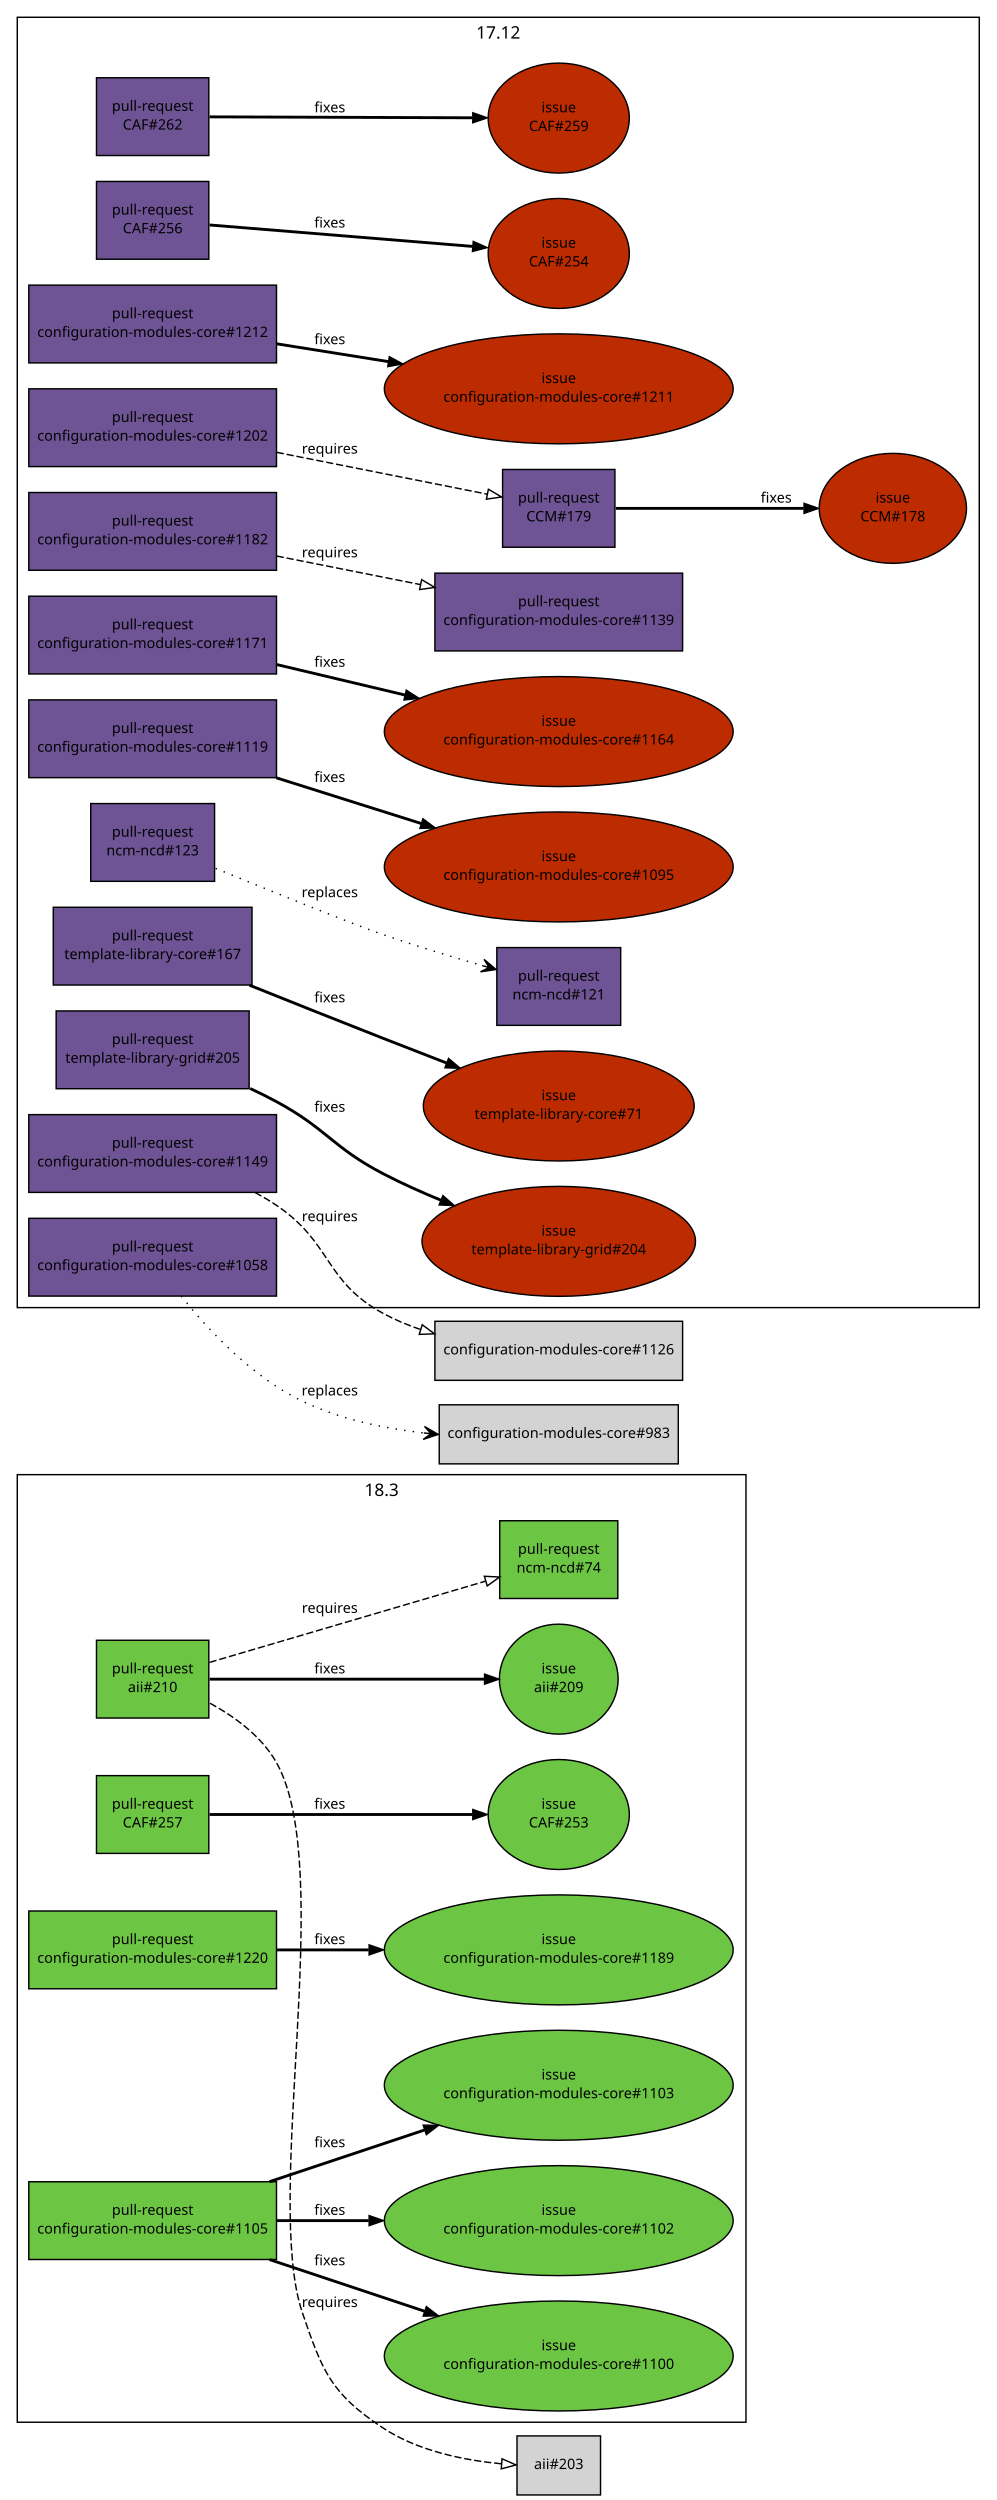
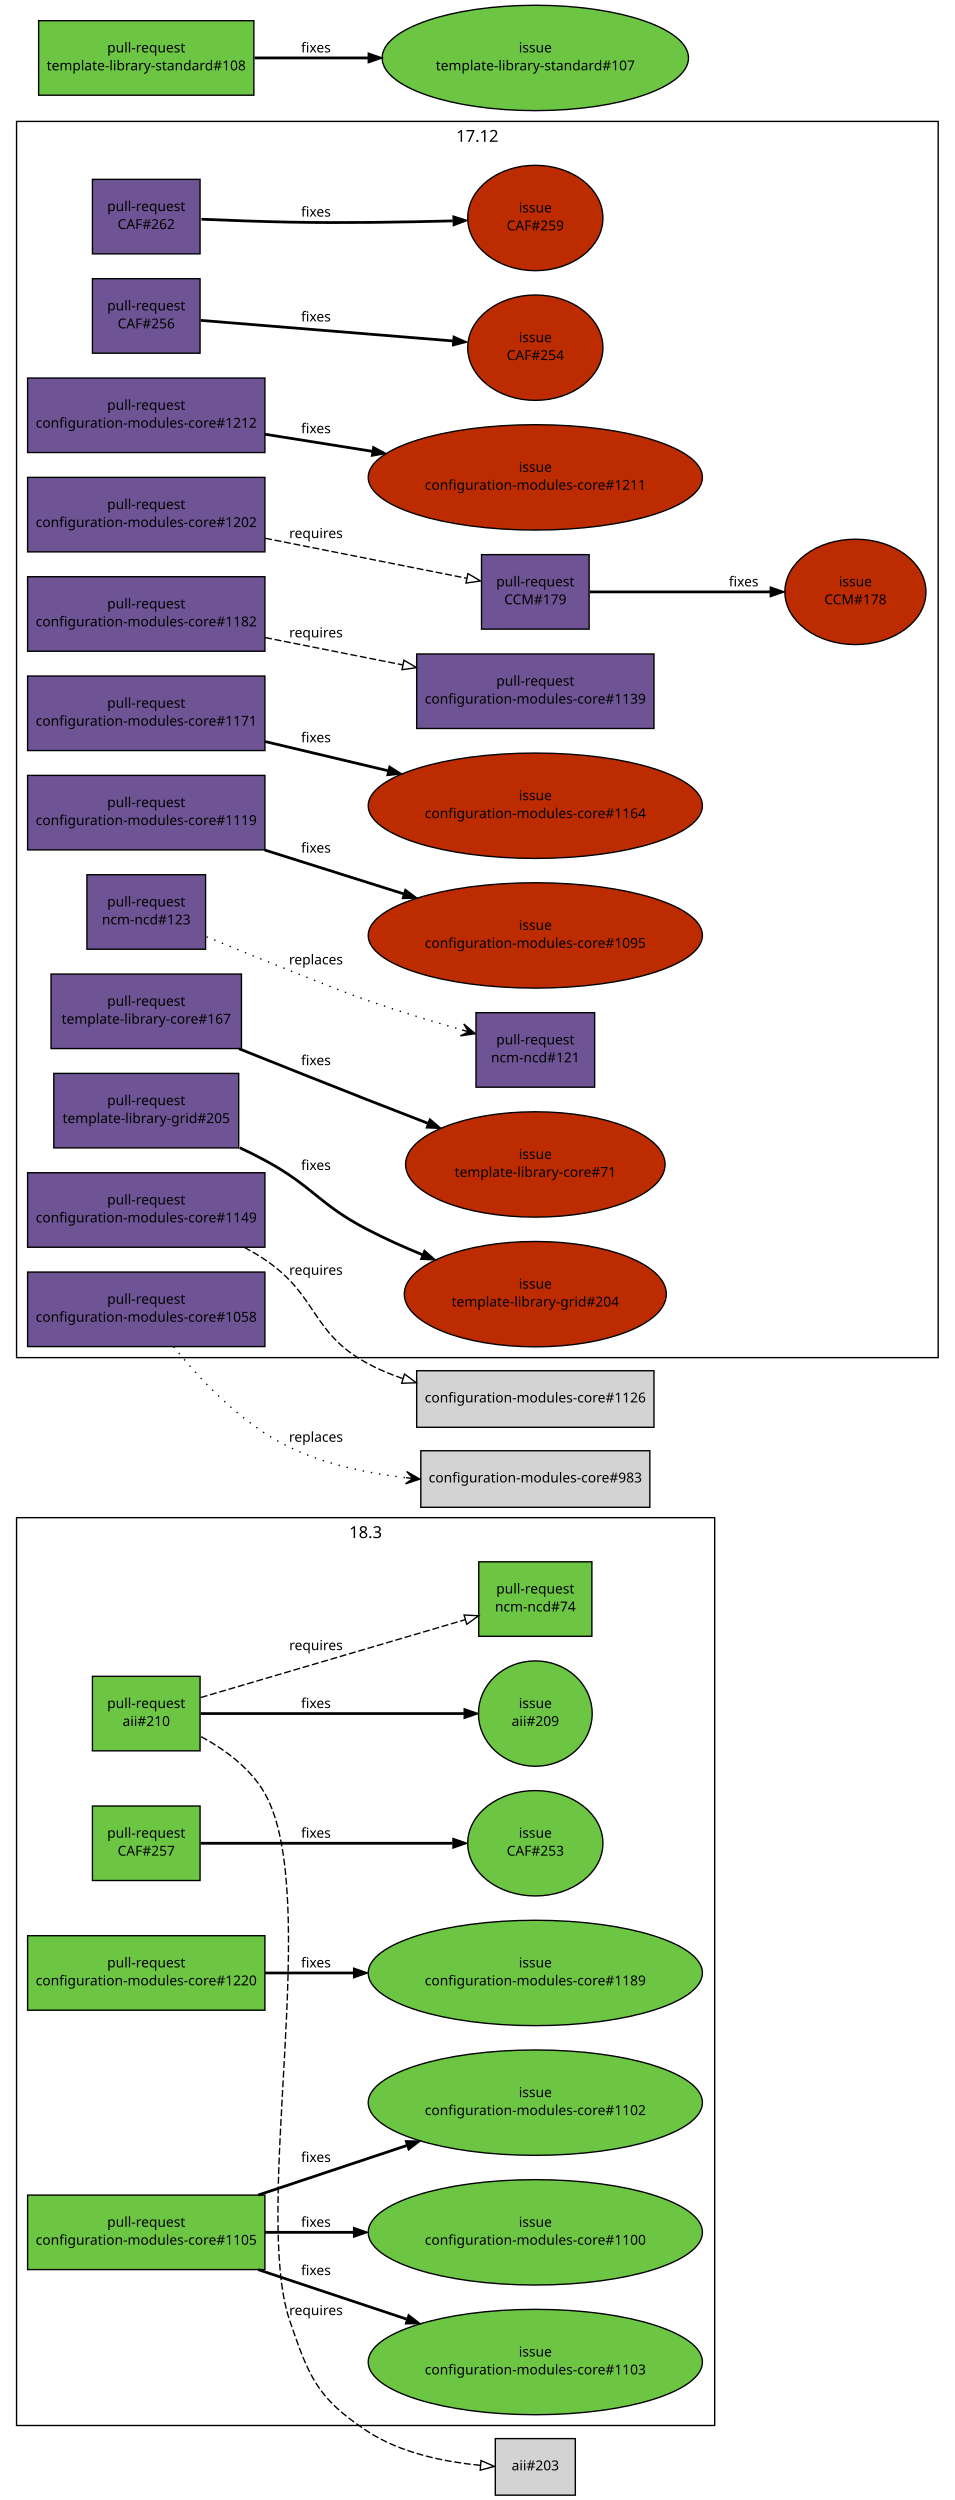
- <svg xmlns="http://www.w3.org/2000/svg" xmlns:xlink="http://www.w3.org/1999/xlink" width="692pt" height="1736pt" viewBox="0.00 0.00 692.00 1736.00">
-   <g id="graph1" class="graph" transform="scale(1 1) rotate(0) translate(4 1732)">
-     <polygon fill="white" stroke="white" points="-4,5 -4,-1732 689,-1732 689,5 -4,5" />
+ <svg xmlns="http://www.w3.org/2000/svg" xmlns:xlink="http://www.w3.org/1999/xlink" width="692pt" height="1812pt" viewBox="0.00 0.00 692.00 1812.00">
+   <g id="graph1" class="graph" transform="scale(1 1) rotate(0) translate(4 1808)">
+     <polygon fill="white" stroke="white" points="-4,5 -4,-1808 689,-1808 689,5 -4,5" />
    <g id="graph3" class="cluster">
      <polygon fill="none" stroke="black" points="8,-50 8,-708 514,-708 514,-50 8,-50" />
      <text text-anchor="middle" x="261" y="-693.2" font-family="Sans" font-size="12.00">18.3</text>
    </g>
    <g id="graph4" class="cluster">
      <polygon fill="none" stroke="black" points="8,-824 8,-1720 676,-1720 676,-824 8,-824" />
      <text text-anchor="middle" x="342" y="-1705.2" font-family="Sans" font-size="12.00">17.12</text>
    </g>
    <g id="node1" class="node">
      <a xlink:href="https://github.com/quattor/aii/pull/210" xlink:title="Shellfe: support active config for plugins" target="_parent">
        <polygon fill="#6cc644" stroke="black" points="141,-593 63,-593 63,-539 141,-539 141,-593" />
        <text text-anchor="middle" x="102" y="-570" font-family="Sans" font-size="10.00">pull-request</text>
        <text text-anchor="middle" x="102" y="-557" font-family="Sans" font-size="10.00">aii#210</text>
      </a>
    </g>
    <g id="node3" class="node">
      <a xlink:href="https://github.com/quattor/aii/issues/209" xlink:title="support ACTIVE_CONFIG" target="_parent">
        <ellipse fill="#6cc644" stroke="black" cx="384" cy="-566" rx="41.217" ry="38.184" />
        <text text-anchor="middle" x="384" y="-570" font-family="Sans" font-size="10.00">issue</text>
        <text text-anchor="middle" x="384" y="-557" font-family="Sans" font-size="10.00">aii#209</text>
      </a>
    </g>
    <g id="edge2" class="edge">
      <path fill="none" stroke="black" stroke-width="2" d="M141.508,-566C191.35,-566 277.184,-566 332.226,-566" />
      <polygon fill="black" stroke="black" points="332.467,-569.5 342.467,-566 332.467,-562.5 332.467,-569.5" />
      <text text-anchor="middle" x="225" y="-570" font-family="Sans" font-size="10.00">fixes</text>
    </g>
    <g id="node5" class="node">
      <a xlink:href="https://github.com/quattor/ncm-ncd/pull/74" xlink:title="Set the current active config as an attribute to the component" target="_parent">
        <polygon fill="#6cc644" stroke="black" points="425,-676 343,-676 343,-622 425,-622 425,-676" />
        <text text-anchor="middle" x="384" y="-653" font-family="Sans" font-size="10.00">pull-request</text>
        <text text-anchor="middle" x="384" y="-640" font-family="Sans" font-size="10.00">ncm-ncd#74</text>
      </a>
    </g>
    <g id="edge4" class="edge">
      <path fill="none" stroke="black" stroke-dasharray="5,2" d="M141.508,-577.628C191.596,-592.37 278.034,-617.811 333.04,-634.001" />
      <polygon fill="none" stroke="black" points="332.348,-637.446 342.929,-636.912 334.325,-630.731 332.348,-637.446" />
      <text text-anchor="middle" x="225" y="-612" font-family="Sans" font-size="10.00">requires</text>
    </g>
    <g id="node7" class="node">
      <polygon fill="lightgrey" stroke="black" points="413,-40.5 355,-40.5 355,0.5 413,0.5 413,-40.5" />
      <text text-anchor="middle" x="384" y="-17.5" font-family="Sans" font-size="10.00">aii#203</text>
    </g>
    <g id="edge6" class="edge">
      <path fill="none" stroke="black" stroke-dasharray="5,2" d="M141.842,-549.271C159.143,-539.824 177.761,-526.209 188,-508 229.655,-433.926 178.55,-206.428 206,-126 220.019,-84.925 225.817,-69.967 262,-46 286.358,-29.866 318.926,-23.516 344.285,-21.119" />
      <polygon fill="none" stroke="black" points="344.618,-24.604 354.316,-20.338 344.075,-17.625 344.618,-24.604" />
      <text text-anchor="middle" x="225" y="-130" font-family="Sans" font-size="10.00">requires</text>
    </g>
    <g id="node8" class="node">
      <a xlink:href="https://github.com/quattor/CAF/pull/262" xlink:title="FileWriter: set file status when no content was modified" target="_parent">
        <polygon fill="#6e5494" stroke="black" points="141,-1678 63,-1678 63,-1624 141,-1624 141,-1678" />
        <text text-anchor="middle" x="102" y="-1655" font-family="Sans" font-size="10.00">pull-request</text>
        <text text-anchor="middle" x="102" y="-1642" font-family="Sans" font-size="10.00">CAF#262</text>
      </a>
    </g>
    <g id="node10" class="node">
      <a xlink:href="https://github.com/quattor/CAF/issues/259" xlink:title="Filewriter: modify permissions when content is unmodified" target="_parent">
        <ellipse fill="#bd2c00" stroke="black" cx="384" cy="-1650" rx="48.998" ry="38.184" />
        <text text-anchor="middle" x="384" y="-1654" font-family="Sans" font-size="10.00">issue</text>
        <text text-anchor="middle" x="384" y="-1641" font-family="Sans" font-size="10.00">CAF#259</text>
      </a>
    </g>
    <g id="edge8" class="edge">
-       <path fill="none" stroke="black" stroke-width="2" d="M141.508,-1650.86C188.929,-1650.69 268.931,-1650.41 323.996,-1650.21" />
-       <polygon fill="black" stroke="black" points="324.329,-1653.71 334.316,-1650.18 324.304,-1646.71 324.329,-1653.71" />
-       <text text-anchor="middle" x="225" y="-1654" font-family="Sans" font-size="10.00">fixes</text>
+       <path fill="none" stroke="black" stroke-width="2" d="M141.992,-1649.1C161.324,-1648.28 184.863,-1647.41 206,-1647 245.346,-1646.24 289.587,-1646.98 324.12,-1647.91" />
+       <polygon fill="black" stroke="black" points="324.414,-1651.42 334.509,-1648.21 324.612,-1644.43 324.414,-1651.42" />
+       <text text-anchor="middle" x="225" y="-1651" font-family="Sans" font-size="10.00">fixes</text>
    </g>
    <g id="node11" class="node">
      <a xlink:href="https://github.com/quattor/CAF/pull/257" xlink:title="Process: run process as another user" target="_parent">
        <polygon fill="#6cc644" stroke="black" points="141,-499 63,-499 63,-445 141,-445 141,-499" />
        <text text-anchor="middle" x="102" y="-476" font-family="Sans" font-size="10.00">pull-request</text>
        <text text-anchor="middle" x="102" y="-463" font-family="Sans" font-size="10.00">CAF#257</text>
      </a>
    </g>
    <g id="node13" class="node">
      <a xlink:href="https://github.com/quattor/CAF/issues/253" xlink:title="CAF::Process: Include an option to execute the command as an specific user" target="_parent">
        <ellipse fill="#6cc644" stroke="black" cx="384" cy="-472" rx="48.998" ry="38.184" />
        <text text-anchor="middle" x="384" y="-476" font-family="Sans" font-size="10.00">issue</text>
        <text text-anchor="middle" x="384" y="-463" font-family="Sans" font-size="10.00">CAF#253</text>
      </a>
    </g>
    <g id="edge10" class="edge">
      <path fill="none" stroke="black" stroke-width="2" d="M141.508,-472C188.929,-472 268.931,-472 323.996,-472" />
      <polygon fill="black" stroke="black" points="324.316,-475.5 334.316,-472 324.316,-468.5 324.316,-475.5" />
      <text text-anchor="middle" x="225" y="-476" font-family="Sans" font-size="10.00">fixes</text>
    </g>
    <g id="node14" class="node">
      <a xlink:href="https://github.com/quattor/CAF/pull/256" xlink:title="Process: add sensitive option to prevent verbose reporting of the command" target="_parent">
        <polygon fill="#6e5494" stroke="black" points="141,-1606 63,-1606 63,-1552 141,-1552 141,-1606" />
        <text text-anchor="middle" x="102" y="-1583" font-family="Sans" font-size="10.00">pull-request</text>
        <text text-anchor="middle" x="102" y="-1570" font-family="Sans" font-size="10.00">CAF#256</text>
      </a>
    </g>
    <g id="node16" class="node">
      <a xlink:href="https://github.com/quattor/CAF/issues/254" xlink:title="CAF::Process: Include sensitive option" target="_parent">
        <ellipse fill="#bd2c00" stroke="black" cx="384" cy="-1556" rx="48.998" ry="38.184" />
        <text text-anchor="middle" x="384" y="-1560" font-family="Sans" font-size="10.00">issue</text>
        <text text-anchor="middle" x="384" y="-1547" font-family="Sans" font-size="10.00">CAF#254</text>
      </a>
    </g>
    <g id="edge12" class="edge">
      <path fill="none" stroke="black" stroke-width="2" d="M141.508,-1575.78C189.027,-1571.9 269.264,-1565.36 324.339,-1560.87" />
      <polygon fill="black" stroke="black" points="324.634,-1564.35 334.316,-1560.05 324.065,-1557.38 324.634,-1564.35" />
-       <text text-anchor="middle" x="225" y="-1574" font-family="Sans" font-size="10.00">fixes</text>
+       <text text-anchor="middle" x="225" y="-1575" font-family="Sans" font-size="10.00">fixes</text>
    </g>
    <g id="node17" class="node">
      <a xlink:href="https://github.com/quattor/CCM/pull/179" xlink:title="TextRender: support unescape keys" target="_parent">
        <polygon fill="#6e5494" stroke="black" points="423,-1406 345,-1406 345,-1352 423,-1352 423,-1406" />
        <text text-anchor="middle" x="384" y="-1383" font-family="Sans" font-size="10.00">pull-request</text>
        <text text-anchor="middle" x="384" y="-1370" font-family="Sans" font-size="10.00">CCM#179</text>
      </a>
    </g>
    <g id="node19" class="node">
      <a xlink:href="https://github.com/quattor/CCM/issues/178" xlink:title="TextRender or getTree should support a way to unescape keys" target="_parent">
        <ellipse fill="#bd2c00" stroke="black" cx="616" cy="-1379" rx="51.118" ry="38.184" />
        <text text-anchor="middle" x="616" y="-1383" font-family="Sans" font-size="10.00">issue</text>
        <text text-anchor="middle" x="616" y="-1370" font-family="Sans" font-size="10.00">CCM#178</text>
      </a>
    </g>
    <g id="edge14" class="edge">
      <path fill="none" stroke="black" stroke-width="2" d="M423.619,-1379C459.411,-1379 512.668,-1379 554.079,-1379" />
      <polygon fill="black" stroke="black" points="554.334,-1382.5 564.334,-1379 554.334,-1375.5 554.334,-1382.5" />
      <text text-anchor="middle" x="535" y="-1383" font-family="Sans" font-size="10.00">fixes</text>
    </g>
    <g id="node20" class="node">
      <a xlink:href="https://github.com/quattor/configuration-modules-core/pull/1220" xlink:title="ncm-cups: Stop daemon if server not enabled" target="_parent">
        <polygon fill="#6cc644" stroke="black" points="188,-405 16,-405 16,-351 188,-351 188,-405" />
        <text text-anchor="middle" x="102" y="-382" font-family="Sans" font-size="10.00">pull-request</text>
        <text text-anchor="middle" x="102" y="-369" font-family="Sans" font-size="10.00">configuration-modules-core#1220</text>
      </a>
    </g>
    <g id="node22" class="node">
      <a xlink:href="https://github.com/quattor/configuration-modules-core/issues/1189" xlink:title="ncm-cups: Nodetype of client should stop running cups daemon" target="_parent">
        <ellipse fill="#6cc644" stroke="black" cx="384" cy="-378" rx="121.122" ry="38.184" />
        <text text-anchor="middle" x="384" y="-382" font-family="Sans" font-size="10.00">issue</text>
        <text text-anchor="middle" x="384" y="-369" font-family="Sans" font-size="10.00">configuration-modules-core#1189</text>
      </a>
    </g>
    <g id="edge16" class="edge">
      <path fill="none" stroke="black" stroke-width="2" d="M188.142,-378C208.347,-378 230.333,-378 252.033,-378" />
      <polygon fill="black" stroke="black" points="252.313,-381.5 262.313,-378 252.312,-374.5 252.313,-381.5" />
      <text text-anchor="middle" x="225" y="-382" font-family="Sans" font-size="10.00">fixes</text>
    </g>
    <g id="node23" class="node">
      <a xlink:href="https://github.com/quattor/configuration-modules-core/pull/1212" xlink:title="ncm-systemd: add support for AmbientCapabilities and CapabilityBoundingSet" target="_parent">
        <polygon fill="#6e5494" stroke="black" points="188,-1534 16,-1534 16,-1480 188,-1480 188,-1534" />
        <text text-anchor="middle" x="102" y="-1511" font-family="Sans" font-size="10.00">pull-request</text>
        <text text-anchor="middle" x="102" y="-1498" font-family="Sans" font-size="10.00">configuration-modules-core#1212</text>
      </a>
    </g>
    <g id="node25" class="node">
      <a xlink:href="https://github.com/quattor/configuration-modules-core/issues/1211" xlink:title="ncm-systemd 17.7: AmbientCapabilities service attribute not supported" target="_parent">
        <ellipse fill="#bd2c00" stroke="black" cx="384" cy="-1462" rx="121.122" ry="38.184" />
        <text text-anchor="middle" x="384" y="-1466" font-family="Sans" font-size="10.00">issue</text>
        <text text-anchor="middle" x="384" y="-1453" font-family="Sans" font-size="10.00">configuration-modules-core#1211</text>
      </a>
    </g>
    <g id="edge18" class="edge">
      <path fill="none" stroke="black" stroke-width="2" d="M188.142,-1493.25C212.63,-1489.35 239.734,-1485.02 265.773,-1480.87" />
      <polygon fill="black" stroke="black" points="266.369,-1484.32 275.693,-1479.28 265.266,-1477.4 266.369,-1484.32" />
-       <text text-anchor="middle" x="225" y="-1493" font-family="Sans" font-size="10.00">fixes</text>
+       <text text-anchor="middle" x="225" y="-1494" font-family="Sans" font-size="10.00">fixes</text>
    </g>
    <g id="node26" class="node">
      <a xlink:href="https://github.com/quattor/configuration-modules-core/pull/1202" xlink:title="ncm-metaconfig: support new key conversion options from CCM::TextRender" target="_parent">
        <polygon fill="#6e5494" stroke="black" points="188,-1462 16,-1462 16,-1408 188,-1408 188,-1462" />
        <text text-anchor="middle" x="102" y="-1439" font-family="Sans" font-size="10.00">pull-request</text>
        <text text-anchor="middle" x="102" y="-1426" font-family="Sans" font-size="10.00">configuration-modules-core#1202</text>
      </a>
    </g>
    <g id="edge20" class="edge">
      <path fill="none" stroke="black" stroke-dasharray="5,2" d="M188.142,-1417.89C236.073,-1408.38 294.026,-1396.87 334.403,-1388.85" />
      <polygon fill="none" stroke="black" points="335.147,-1392.27 344.274,-1386.89 333.783,-1385.4 335.147,-1392.27" />
-       <text text-anchor="middle" x="225" y="-1417" font-family="Sans" font-size="10.00">requires</text>
+       <text text-anchor="middle" x="225" y="-1418" font-family="Sans" font-size="10.00">requires</text>
    </g>
    <g id="node28" class="node">
      <a xlink:href="https://github.com/quattor/configuration-modules-core/pull/1182" xlink:title="ncm-opennebula: Include 5.4.x configuration" target="_parent">
        <polygon fill="#6e5494" stroke="black" points="188,-1390 16,-1390 16,-1336 188,-1336 188,-1390" />
        <text text-anchor="middle" x="102" y="-1367" font-family="Sans" font-size="10.00">pull-request</text>
        <text text-anchor="middle" x="102" y="-1354" font-family="Sans" font-size="10.00">configuration-modules-core#1182</text>
      </a>
    </g>
    <g id="node30" class="node">
      <a xlink:href="https://github.com/quattor/configuration-modules-core/pull/1139" xlink:title="ncm-opennebula: include hugepages options" target="_parent">
        <polygon fill="#6e5494" stroke="black" points="470,-1334 298,-1334 298,-1280 470,-1280 470,-1334" />
        <text text-anchor="middle" x="384" y="-1311" font-family="Sans" font-size="10.00">pull-request</text>
        <text text-anchor="middle" x="384" y="-1298" font-family="Sans" font-size="10.00">configuration-modules-core#1139</text>
      </a>
    </g>
    <g id="edge22" class="edge">
      <path fill="none" stroke="black" stroke-dasharray="5,2" d="M188.142,-1345.89C219.701,-1339.63 255.605,-1332.5 287.976,-1326.07" />
      <polygon fill="none" stroke="black" points="288.774,-1329.48 297.9,-1324.1 287.41,-1322.61 288.774,-1329.48" />
-       <text text-anchor="middle" x="225" y="-1345" font-family="Sans" font-size="10.00">requires</text>
+       <text text-anchor="middle" x="225" y="-1346" font-family="Sans" font-size="10.00">requires</text>
    </g>
    <g id="node31" class="node">
      <a xlink:href="https://github.com/quattor/configuration-modules-core/pull/1171" xlink:title="ncm-cups enhancements and cleanups" target="_parent">
        <polygon fill="#6e5494" stroke="black" points="188,-1318 16,-1318 16,-1264 188,-1264 188,-1318" />
        <text text-anchor="middle" x="102" y="-1295" font-family="Sans" font-size="10.00">pull-request</text>
        <text text-anchor="middle" x="102" y="-1282" font-family="Sans" font-size="10.00">configuration-modules-core#1171</text>
      </a>
    </g>
    <g id="node33" class="node">
      <a xlink:href="https://github.com/quattor/configuration-modules-core/issues/1164" xlink:title="ncm-cups 17.7.0: configuration of ServerAlias + miscellanous enhancements" target="_parent">
        <ellipse fill="#bd2c00" stroke="black" cx="384" cy="-1224" rx="121.122" ry="38.184" />
        <text text-anchor="middle" x="384" y="-1228" font-family="Sans" font-size="10.00">issue</text>
        <text text-anchor="middle" x="384" y="-1215" font-family="Sans" font-size="10.00">configuration-modules-core#1164</text>
      </a>
    </g>
    <g id="edge24" class="edge">
      <path fill="none" stroke="black" stroke-width="2" d="M188.142,-1270.53C216.228,-1263.86 247.754,-1256.37 277.17,-1249.38" />
      <polygon fill="black" stroke="black" points="278.136,-1252.75 287.056,-1247.03 276.518,-1245.94 278.136,-1252.75" />
-       <text text-anchor="middle" x="225" y="-1269" font-family="Sans" font-size="10.00">fixes</text>
+       <text text-anchor="middle" x="225" y="-1270" font-family="Sans" font-size="10.00">fixes</text>
    </g>
    <g id="node34" class="node">
      <a xlink:href="https://github.com/quattor/configuration-modules-core/pull/1149" xlink:title="ncm-metaconfig: rsyslog: rainer script configuration" target="_parent">
        <polygon fill="#6e5494" stroke="black" points="188,-958 16,-958 16,-904 188,-904 188,-958" />
        <text text-anchor="middle" x="102" y="-935" font-family="Sans" font-size="10.00">pull-request</text>
        <text text-anchor="middle" x="102" y="-922" font-family="Sans" font-size="10.00">configuration-modules-core#1149</text>
      </a>
    </g>
    <g id="node36" class="node">
      <polygon fill="lightgrey" stroke="black" points="470,-814.5 298,-814.5 298,-773.5 470,-773.5 470,-814.5" />
      <text text-anchor="middle" x="384" y="-791.5" font-family="Sans" font-size="10.00">configuration-modules-core#1126</text>
    </g>
    <g id="edge26" class="edge">
      <path fill="none" stroke="black" stroke-dasharray="5,2" d="M173.123,-903.926C178.288,-901.149 183.306,-898.172 188,-895 226.799,-868.781 220.929,-842.493 262,-820 270.176,-815.522 279.053,-811.815 288.162,-808.746" />
      <polygon fill="none" stroke="black" points="289.211,-812.085 297.72,-805.773 287.132,-805.401 289.211,-812.085" />
      <text text-anchor="middle" x="225" y="-884" font-family="Sans" font-size="10.00">requires</text>
    </g>
    <g id="node37" class="node">
      <a xlink:href="https://github.com/quattor/configuration-modules-core/pull/1119" xlink:title="ncm-systemd: cleanup, restarting modified unitfiles and initial handling of unconfigured units" target="_parent">
        <polygon fill="#6e5494" stroke="black" points="188,-1246 16,-1246 16,-1192 188,-1192 188,-1246" />
        <text text-anchor="middle" x="102" y="-1223" font-family="Sans" font-size="10.00">pull-request</text>
        <text text-anchor="middle" x="102" y="-1210" font-family="Sans" font-size="10.00">configuration-modules-core#1119</text>
      </a>
    </g>
    <g id="node39" class="node">
      <a xlink:href="https://github.com/quattor/configuration-modules-core/issues/1095" xlink:title="ncm-systemd: Manual intervention required in order for drop-in unit files to have any affect" target="_parent">
        <ellipse fill="#bd2c00" stroke="black" cx="384" cy="-1130" rx="121.122" ry="38.184" />
        <text text-anchor="middle" x="384" y="-1134" font-family="Sans" font-size="10.00">issue</text>
        <text text-anchor="middle" x="384" y="-1121" font-family="Sans" font-size="10.00">configuration-modules-core#1095</text>
      </a>
    </g>
    <g id="edge28" class="edge">
      <path fill="none" stroke="black" stroke-width="2" d="M187.758,-1191.93C219.614,-1181.88 255.94,-1170.42 288.606,-1160.11" />
      <polygon fill="black" stroke="black" points="289.681,-1163.44 298.164,-1157.09 287.574,-1156.76 289.681,-1163.44" />
-       <text text-anchor="middle" x="225" y="-1189" font-family="Sans" font-size="10.00">fixes</text>
+       <text text-anchor="middle" x="225" y="-1190" font-family="Sans" font-size="10.00">fixes</text>
    </g>
    <g id="node40" class="node">
      <a xlink:href="https://github.com/quattor/configuration-modules-core/pull/1105" xlink:title="ncm-authconfig: fix krb5_realm, user_object_class and newline between ldap_krb5_canonicalize and ldap_krb5_realm" target="_parent">
        <polygon fill="#6cc644" stroke="black" points="188,-217 16,-217 16,-163 188,-163 188,-217" />
        <text text-anchor="middle" x="102" y="-194" font-family="Sans" font-size="10.00">pull-request</text>
        <text text-anchor="middle" x="102" y="-181" font-family="Sans" font-size="10.00">configuration-modules-core#1105</text>
      </a>
    </g>
    <g id="node42" class="node">
      <a xlink:href="https://github.com/quattor/configuration-modules-core/issues/1100" xlink:title="ncm-authconfig : no newline after krb5_canonicalize option" target="_parent">
+         <ellipse fill="#6cc644" stroke="black" cx="384" cy="-190" rx="121.122" ry="38.184" />
+         <text text-anchor="middle" x="384" y="-194" font-family="Sans" font-size="10.00">issue</text>
+         <text text-anchor="middle" x="384" y="-181" font-family="Sans" font-size="10.00">configuration-modules-core#1100</text>
+       </a>
+     </g>
+     <g id="edge30" class="edge">
+       <path fill="none" stroke="black" stroke-width="2" d="M188.142,-190C208.347,-190 230.333,-190 252.033,-190" />
+       <polygon fill="black" stroke="black" points="252.313,-193.5 262.313,-190 252.312,-186.5 252.313,-193.5" />
+       <text text-anchor="middle" x="225" y="-194" font-family="Sans" font-size="10.00">fixes</text>
+     </g>
+     <g id="node44" class="node">
+       <a xlink:href="https://github.com/quattor/configuration-modules-core/issues/1102" xlink:title="ncm-authconfig: There is no " target="_parent">
+         <ellipse fill="#6cc644" stroke="black" cx="384" cy="-284" rx="121.122" ry="38.184" />
+         <text text-anchor="middle" x="384" y="-288" font-family="Sans" font-size="10.00">issue</text>
+         <text text-anchor="middle" x="384" y="-275" font-family="Sans" font-size="10.00">configuration-modules-core#1102</text>
+       </a>
+     </g>
+     <g id="edge32" class="edge">
+       <path fill="none" stroke="black" stroke-width="2" d="M183.188,-217.063C216.8,-228.267 255.98,-241.327 290.762,-252.921" />
+       <polygon fill="black" stroke="black" points="289.854,-256.307 300.448,-256.149 292.067,-249.666 289.854,-256.307" />
+       <text text-anchor="middle" x="225" y="-241" font-family="Sans" font-size="10.00">fixes</text>
+     </g>
+     <g id="node46" class="node">
+       <a xlink:href="https://github.com/quattor/configuration-modules-core/issues/1103" xlink:title="ncm-authconfig: krb5_realm = ARRAY(0x39a5830)" target="_parent">
        <ellipse fill="#6cc644" stroke="black" cx="384" cy="-96" rx="121.122" ry="38.184" />
        <text text-anchor="middle" x="384" y="-100" font-family="Sans" font-size="10.00">issue</text>
-         <text text-anchor="middle" x="384" y="-87" font-family="Sans" font-size="10.00">configuration-modules-core#1100</text>
-       </a>
-     </g>
-     <g id="edge30" class="edge">
+         <text text-anchor="middle" x="384" y="-87" font-family="Sans" font-size="10.00">configuration-modules-core#1103</text>
+       </a>
+     </g>
+     <g id="edge34" class="edge">
      <path fill="none" stroke="black" stroke-width="2" d="M183.188,-162.937C216.8,-151.733 255.98,-138.673 290.762,-127.079" />
      <polygon fill="black" stroke="black" points="292.067,-130.334 300.448,-123.851 289.854,-123.693 292.067,-130.334" />
      <text text-anchor="middle" x="225" y="-159" font-family="Sans" font-size="10.00">fixes</text>
-     </g>
-     <g id="node44" class="node">
-       <a xlink:href="https://github.com/quattor/configuration-modules-core/issues/1102" xlink:title="ncm-authconfig: There is no " target="_parent">
-         <ellipse fill="#6cc644" stroke="black" cx="384" cy="-190" rx="121.122" ry="38.184" />
-         <text text-anchor="middle" x="384" y="-194" font-family="Sans" font-size="10.00">issue</text>
-         <text text-anchor="middle" x="384" y="-181" font-family="Sans" font-size="10.00">configuration-modules-core#1102</text>
-       </a>
-     </g>
-     <g id="edge32" class="edge">
-       <path fill="none" stroke="black" stroke-width="2" d="M188.142,-190C208.347,-190 230.333,-190 252.033,-190" />
-       <polygon fill="black" stroke="black" points="252.313,-193.5 262.313,-190 252.312,-186.5 252.313,-193.5" />
-       <text text-anchor="middle" x="225" y="-194" font-family="Sans" font-size="10.00">fixes</text>
-     </g>
-     <g id="node46" class="node">
-       <a xlink:href="https://github.com/quattor/configuration-modules-core/issues/1103" xlink:title="ncm-authconfig: krb5_realm = ARRAY(0x39a5830)" target="_parent">
-         <ellipse fill="#6cc644" stroke="black" cx="384" cy="-284" rx="121.122" ry="38.184" />
-         <text text-anchor="middle" x="384" y="-288" font-family="Sans" font-size="10.00">issue</text>
-         <text text-anchor="middle" x="384" y="-275" font-family="Sans" font-size="10.00">configuration-modules-core#1103</text>
-       </a>
-     </g>
-     <g id="edge34" class="edge">
-       <path fill="none" stroke="black" stroke-width="2" d="M183.188,-217.063C216.8,-228.267 255.98,-241.327 290.762,-252.921" />
-       <polygon fill="black" stroke="black" points="289.854,-256.307 300.448,-256.149 292.067,-249.666 289.854,-256.307" />
-       <text text-anchor="middle" x="225" y="-241" font-family="Sans" font-size="10.00">fixes</text>
    </g>
    <g id="node47" class="node">
      <a xlink:href="https://github.com/quattor/configuration-modules-core/pull/1058" xlink:title="ncm-ssh: disable insecure ssh ciphersuites and macs" target="_parent">
        <polygon fill="#6e5494" stroke="black" points="188,-886 16,-886 16,-832 188,-832 188,-886" />
        <text text-anchor="middle" x="102" y="-863" font-family="Sans" font-size="10.00">pull-request</text>
        <text text-anchor="middle" x="102" y="-850" font-family="Sans" font-size="10.00">configuration-modules-core#1058</text>
      </a>
    </g>
    <g id="node49" class="node">
      <polygon fill="lightgrey" stroke="black" points="467,-756.5 301,-756.5 301,-715.5 467,-715.5 467,-756.5" />
      <text text-anchor="middle" x="384" y="-733.5" font-family="Sans" font-size="10.00">configuration-modules-core#983</text>
    </g>
    <g id="edge36" class="edge">
      <path fill="none" stroke="black" stroke-dasharray="1,5" d="M121.809,-831.968C140.648,-808.479 171.218,-775.679 206,-759 231.774,-746.64 261.932,-740.185 290.024,-736.99" />
      <polygon fill="black" stroke="black" points="300.268,-735.955 290.771,-741.438 295.293,-736.458 290.318,-736.96 290.318,-736.96 290.318,-736.96 295.293,-736.458 289.866,-732.483 300.268,-735.955 300.268,-735.955" />
      <text text-anchor="middle" x="225" y="-763" font-family="Sans" font-size="10.00">replaces</text>
    </g>
    <g id="node50" class="node">
      <a xlink:href="https://github.com/quattor/ncm-ncd/pull/123" xlink:title="ncm-ncd: run from temporary directory" target="_parent">
        <polygon fill="#6e5494" stroke="black" points="145,-1174 59,-1174 59,-1120 145,-1120 145,-1174" />
        <text text-anchor="middle" x="102" y="-1151" font-family="Sans" font-size="10.00">pull-request</text>
        <text text-anchor="middle" x="102" y="-1138" font-family="Sans" font-size="10.00">ncm-ncd#123</text>
      </a>
    </g>
    <g id="node52" class="node">
      <a xlink:href="https://github.com/quattor/ncm-ncd/pull/121" xlink:title="rework chdir handling use mktemp instead of '/tmp'" target="_parent">
        <polygon fill="#6e5494" stroke="black" points="427,-1074 341,-1074 341,-1020 427,-1020 427,-1074" />
        <text text-anchor="middle" x="384" y="-1051" font-family="Sans" font-size="10.00">pull-request</text>
        <text text-anchor="middle" x="384" y="-1038" font-family="Sans" font-size="10.00">ncm-ncd#121</text>
      </a>
    </g>
    <g id="edge38" class="edge">
      <path fill="none" stroke="black" stroke-dasharray="1,5" d="M145.699,-1128.99C185.01,-1112.88 239.881,-1090.67 262,-1083 284.346,-1075.25 309.347,-1067.69 330.871,-1061.51" />
      <polygon fill="black" stroke="black" points="340.494,-1058.77 332.107,-1065.83 335.684,-1060.14 330.875,-1061.51 330.875,-1061.51 330.875,-1061.51 335.684,-1060.14 329.644,-1057.18 340.494,-1058.77 340.494,-1058.77" />
      <text text-anchor="middle" x="225" y="-1109" font-family="Sans" font-size="10.00">replaces</text>
    </g>
    <g id="node53" class="node">
      <a xlink:href="https://github.com/quattor/template-library-core/pull/167" xlink:title="schema: Add support for aquilon clusters" target="_parent">
        <polygon fill="#6e5494" stroke="black" points="171,-1102 33,-1102 33,-1048 171,-1048 171,-1102" />
        <text text-anchor="middle" x="102" y="-1079" font-family="Sans" font-size="10.00">pull-request</text>
        <text text-anchor="middle" x="102" y="-1066" font-family="Sans" font-size="10.00">template-library-core#167</text>
      </a>
    </g>
    <g id="node55" class="node">
      <a xlink:href="https://github.com/quattor/template-library-core/issues/71" xlink:title="Schema for aquilon cluster archetypes needed" target="_parent">
        <ellipse fill="#bd2c00" stroke="black" cx="384" cy="-964" rx="94.045" ry="38.184" />
        <text text-anchor="middle" x="384" y="-968" font-family="Sans" font-size="10.00">issue</text>
        <text text-anchor="middle" x="384" y="-955" font-family="Sans" font-size="10.00">template-library-core#71</text>
      </a>
    </g>
    <g id="edge40" class="edge">
      <path fill="none" stroke="black" stroke-width="2" d="M169.264,-1047.87C197.826,-1036.41 231.506,-1022.97 262,-1011 276.212,-1005.42 291.378,-999.528 306.016,-993.872" />
      <polygon fill="black" stroke="black" points="307.474,-997.061 315.544,-990.196 304.954,-990.531 307.474,-997.061" />
      <text text-anchor="middle" x="225" y="-1036" font-family="Sans" font-size="10.00">fixes</text>
    </g>
    <g id="node56" class="node">
      <a xlink:href="https://github.com/quattor/template-library-grid/pull/205" xlink:title="repository/config/htcondor: Cleanup and make use of repository name" target="_parent">
        <polygon fill="#6e5494" stroke="black" points="169,-1030 35,-1030 35,-976 169,-976 169,-1030" />
        <text text-anchor="middle" x="102" y="-1007" font-family="Sans" font-size="10.00">pull-request</text>
        <text text-anchor="middle" x="102" y="-994" font-family="Sans" font-size="10.00">template-library-grid#205</text>
      </a>
    </g>
    <g id="node58" class="node">
      <a xlink:href="https://github.com/quattor/template-library-grid/issues/204" xlink:title="htcondor repo" target="_parent">
        <ellipse fill="#bd2c00" stroke="black" cx="384" cy="-870" rx="94.96" ry="38.184" />
        <text text-anchor="middle" x="384" y="-874" font-family="Sans" font-size="10.00">issue</text>
        <text text-anchor="middle" x="384" y="-861" font-family="Sans" font-size="10.00">template-library-grid#204</text>
      </a>
    </g>
    <g id="edge42" class="edge">
      <path fill="none" stroke="black" stroke-width="2" d="M169.734,-976.149C175.987,-973.222 182.161,-970.154 188,-967 222.922,-948.133 226.811,-935.363 262,-917 274.671,-910.388 288.49,-904.185 302.125,-898.59" />
      <polygon fill="black" stroke="black" points="303.545,-901.791 311.52,-894.816 300.936,-895.296 303.545,-901.791" />
      <text text-anchor="middle" x="225" y="-960" font-family="Sans" font-size="10.00">fixes</text>
    </g>
+     <g id="node59" class="node">
+       <a xlink:href="https://github.com/quattor/template-library-standard/pull/108" xlink:title="The space after the semi-colon is not correctly supported." target="_parent">
+         <polygon fill="#6cc644" stroke="black" points="180,-1793 24,-1793 24,-1739 180,-1739 180,-1793" />
+         <text text-anchor="middle" x="102" y="-1770" font-family="Sans" font-size="10.00">pull-request</text>
+         <text text-anchor="middle" x="102" y="-1757" font-family="Sans" font-size="10.00">template-library-standard#108</text>
+       </a>
+     </g>
+     <g id="node61" class="node">
+       <a xlink:href="https://github.com/quattor/template-library-standard/issues/107" xlink:title="cvmfs client is not configured correctly" target="_parent">
+         <ellipse fill="#6cc644" stroke="black" cx="384" cy="-1766" rx="111.016" ry="38.184" />
+         <text text-anchor="middle" x="384" y="-1770" font-family="Sans" font-size="10.00">issue</text>
+         <text text-anchor="middle" x="384" y="-1757" font-family="Sans" font-size="10.00">template-library-standard#107</text>
+       </a>
+     </g>
+     <g id="edge44" class="edge">
+       <path fill="none" stroke="black" stroke-width="2" d="M180.553,-1766C206.026,-1766 234.907,-1766 262.741,-1766" />
+       <polygon fill="black" stroke="black" points="262.94,-1769.5 272.94,-1766 262.94,-1762.5 262.94,-1769.5" />
+       <text text-anchor="middle" x="225" y="-1770" font-family="Sans" font-size="10.00">fixes</text>
+     </g>
  </g>
</svg>
